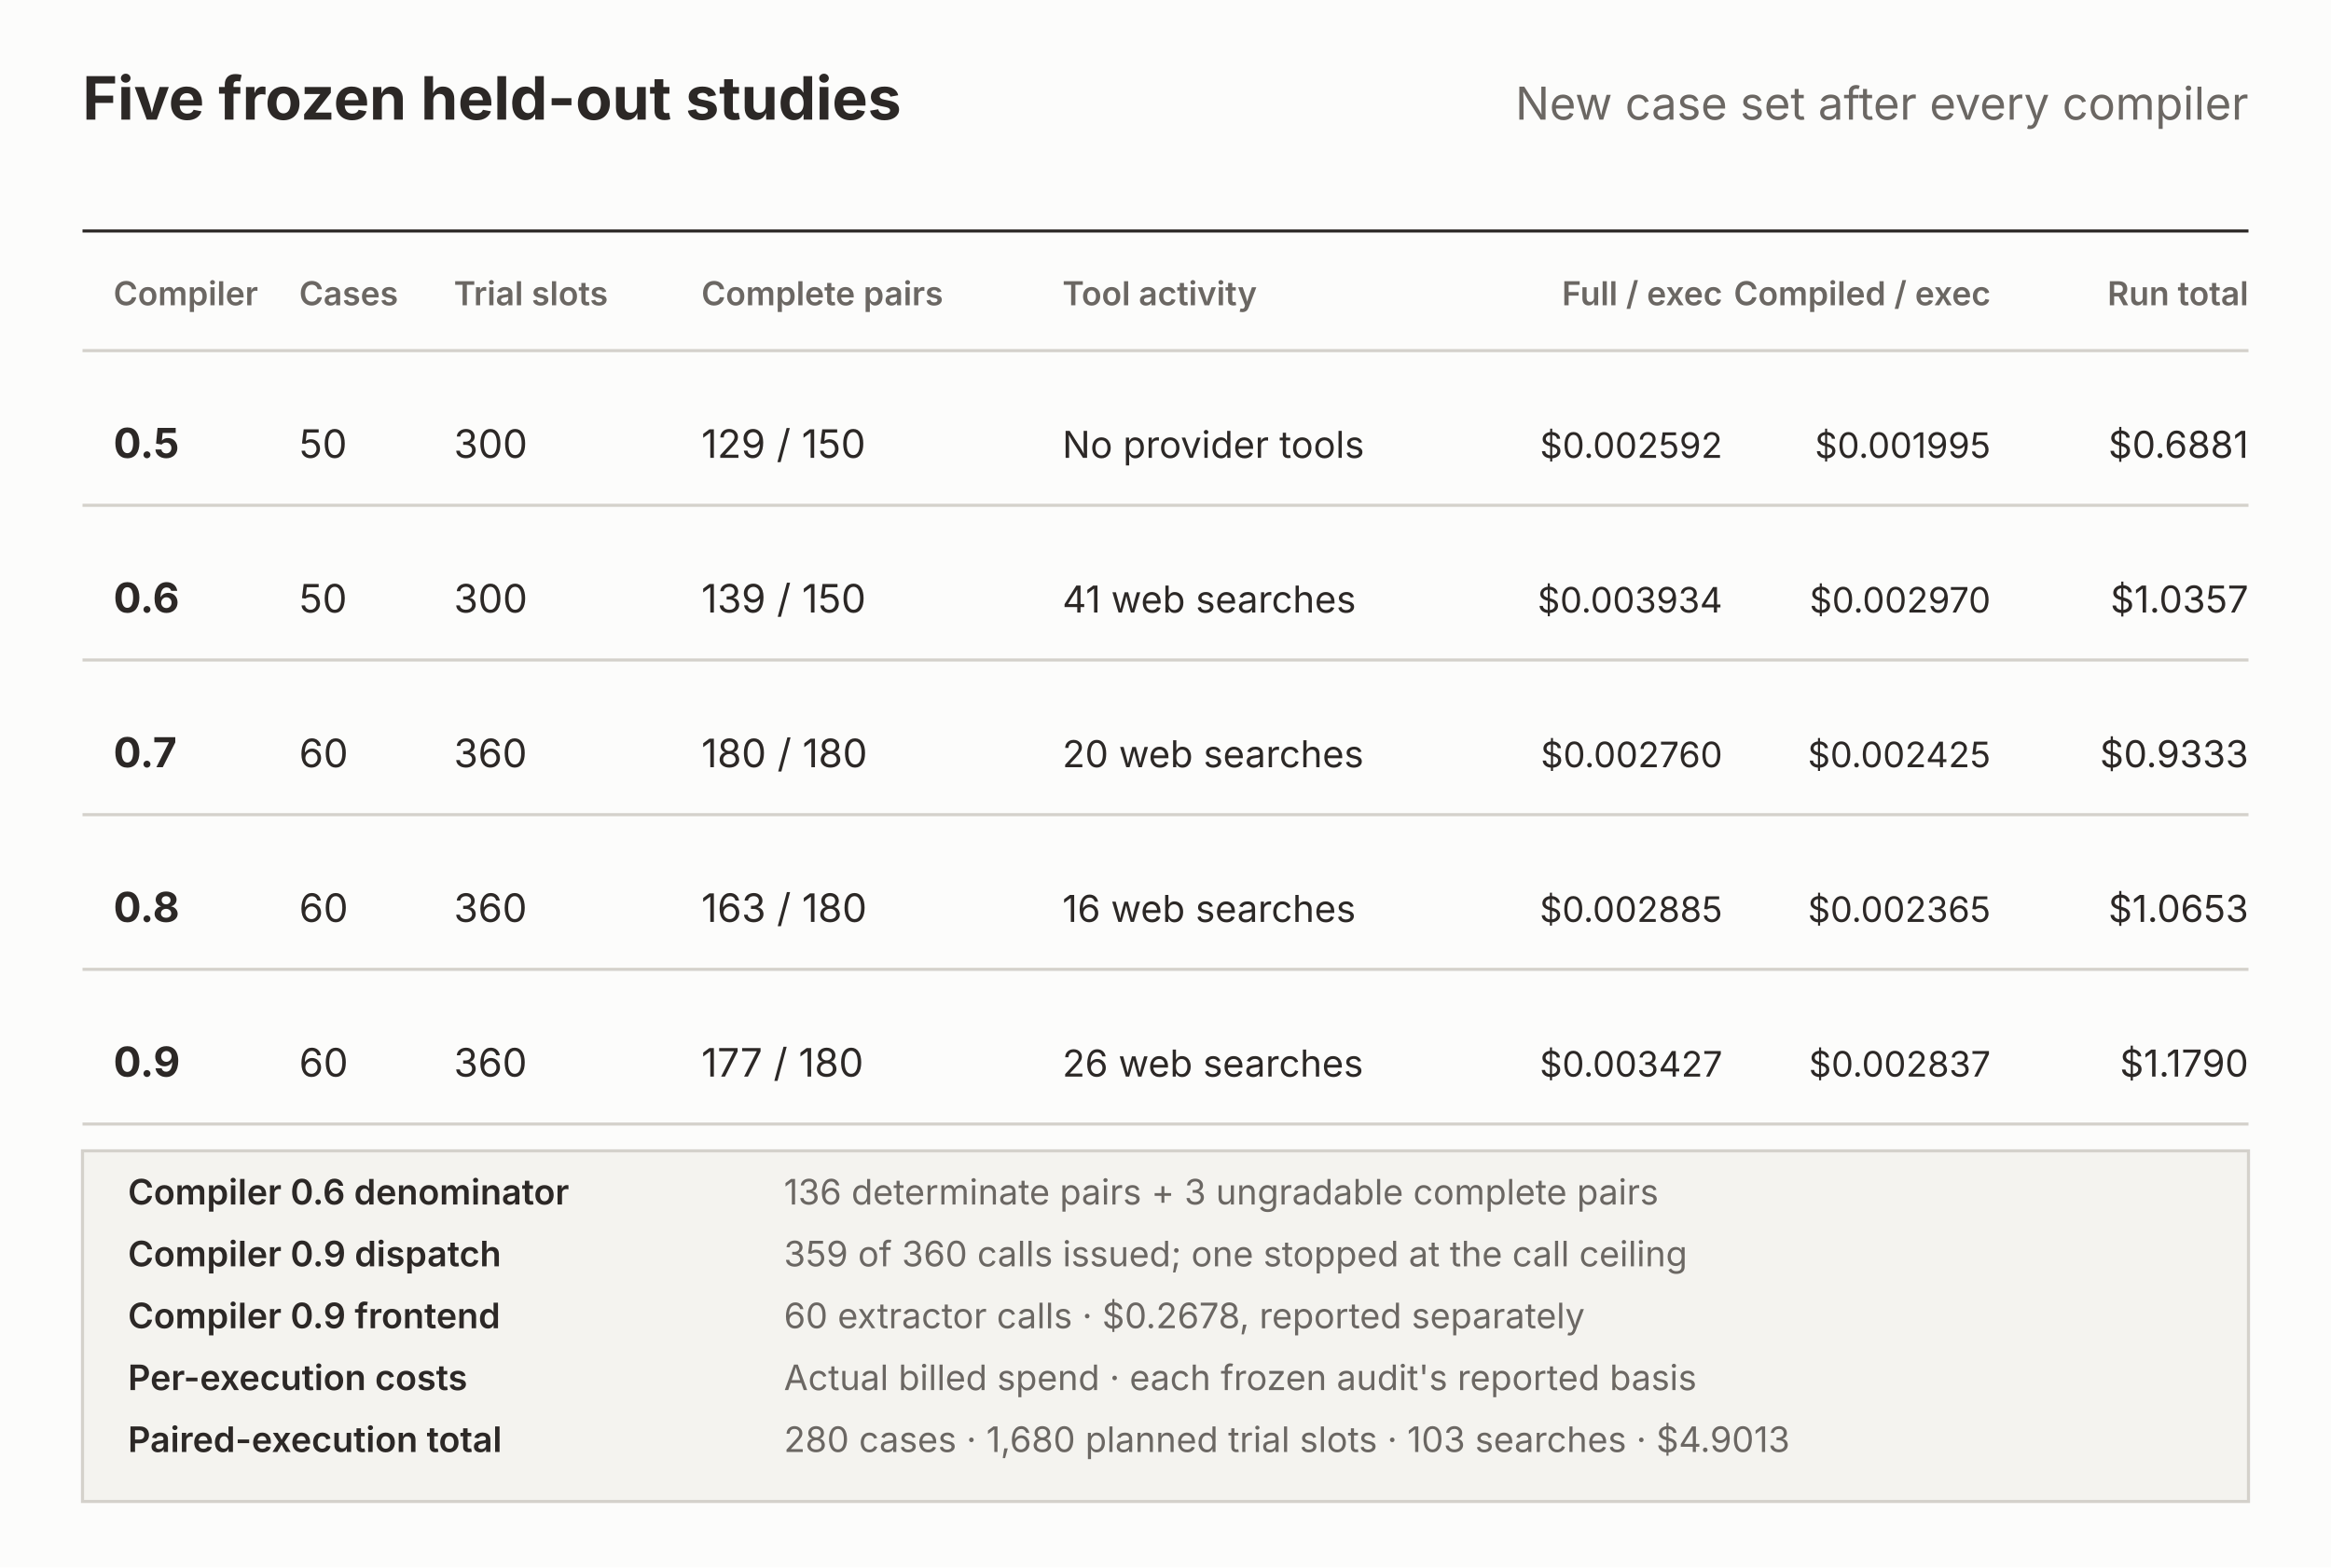
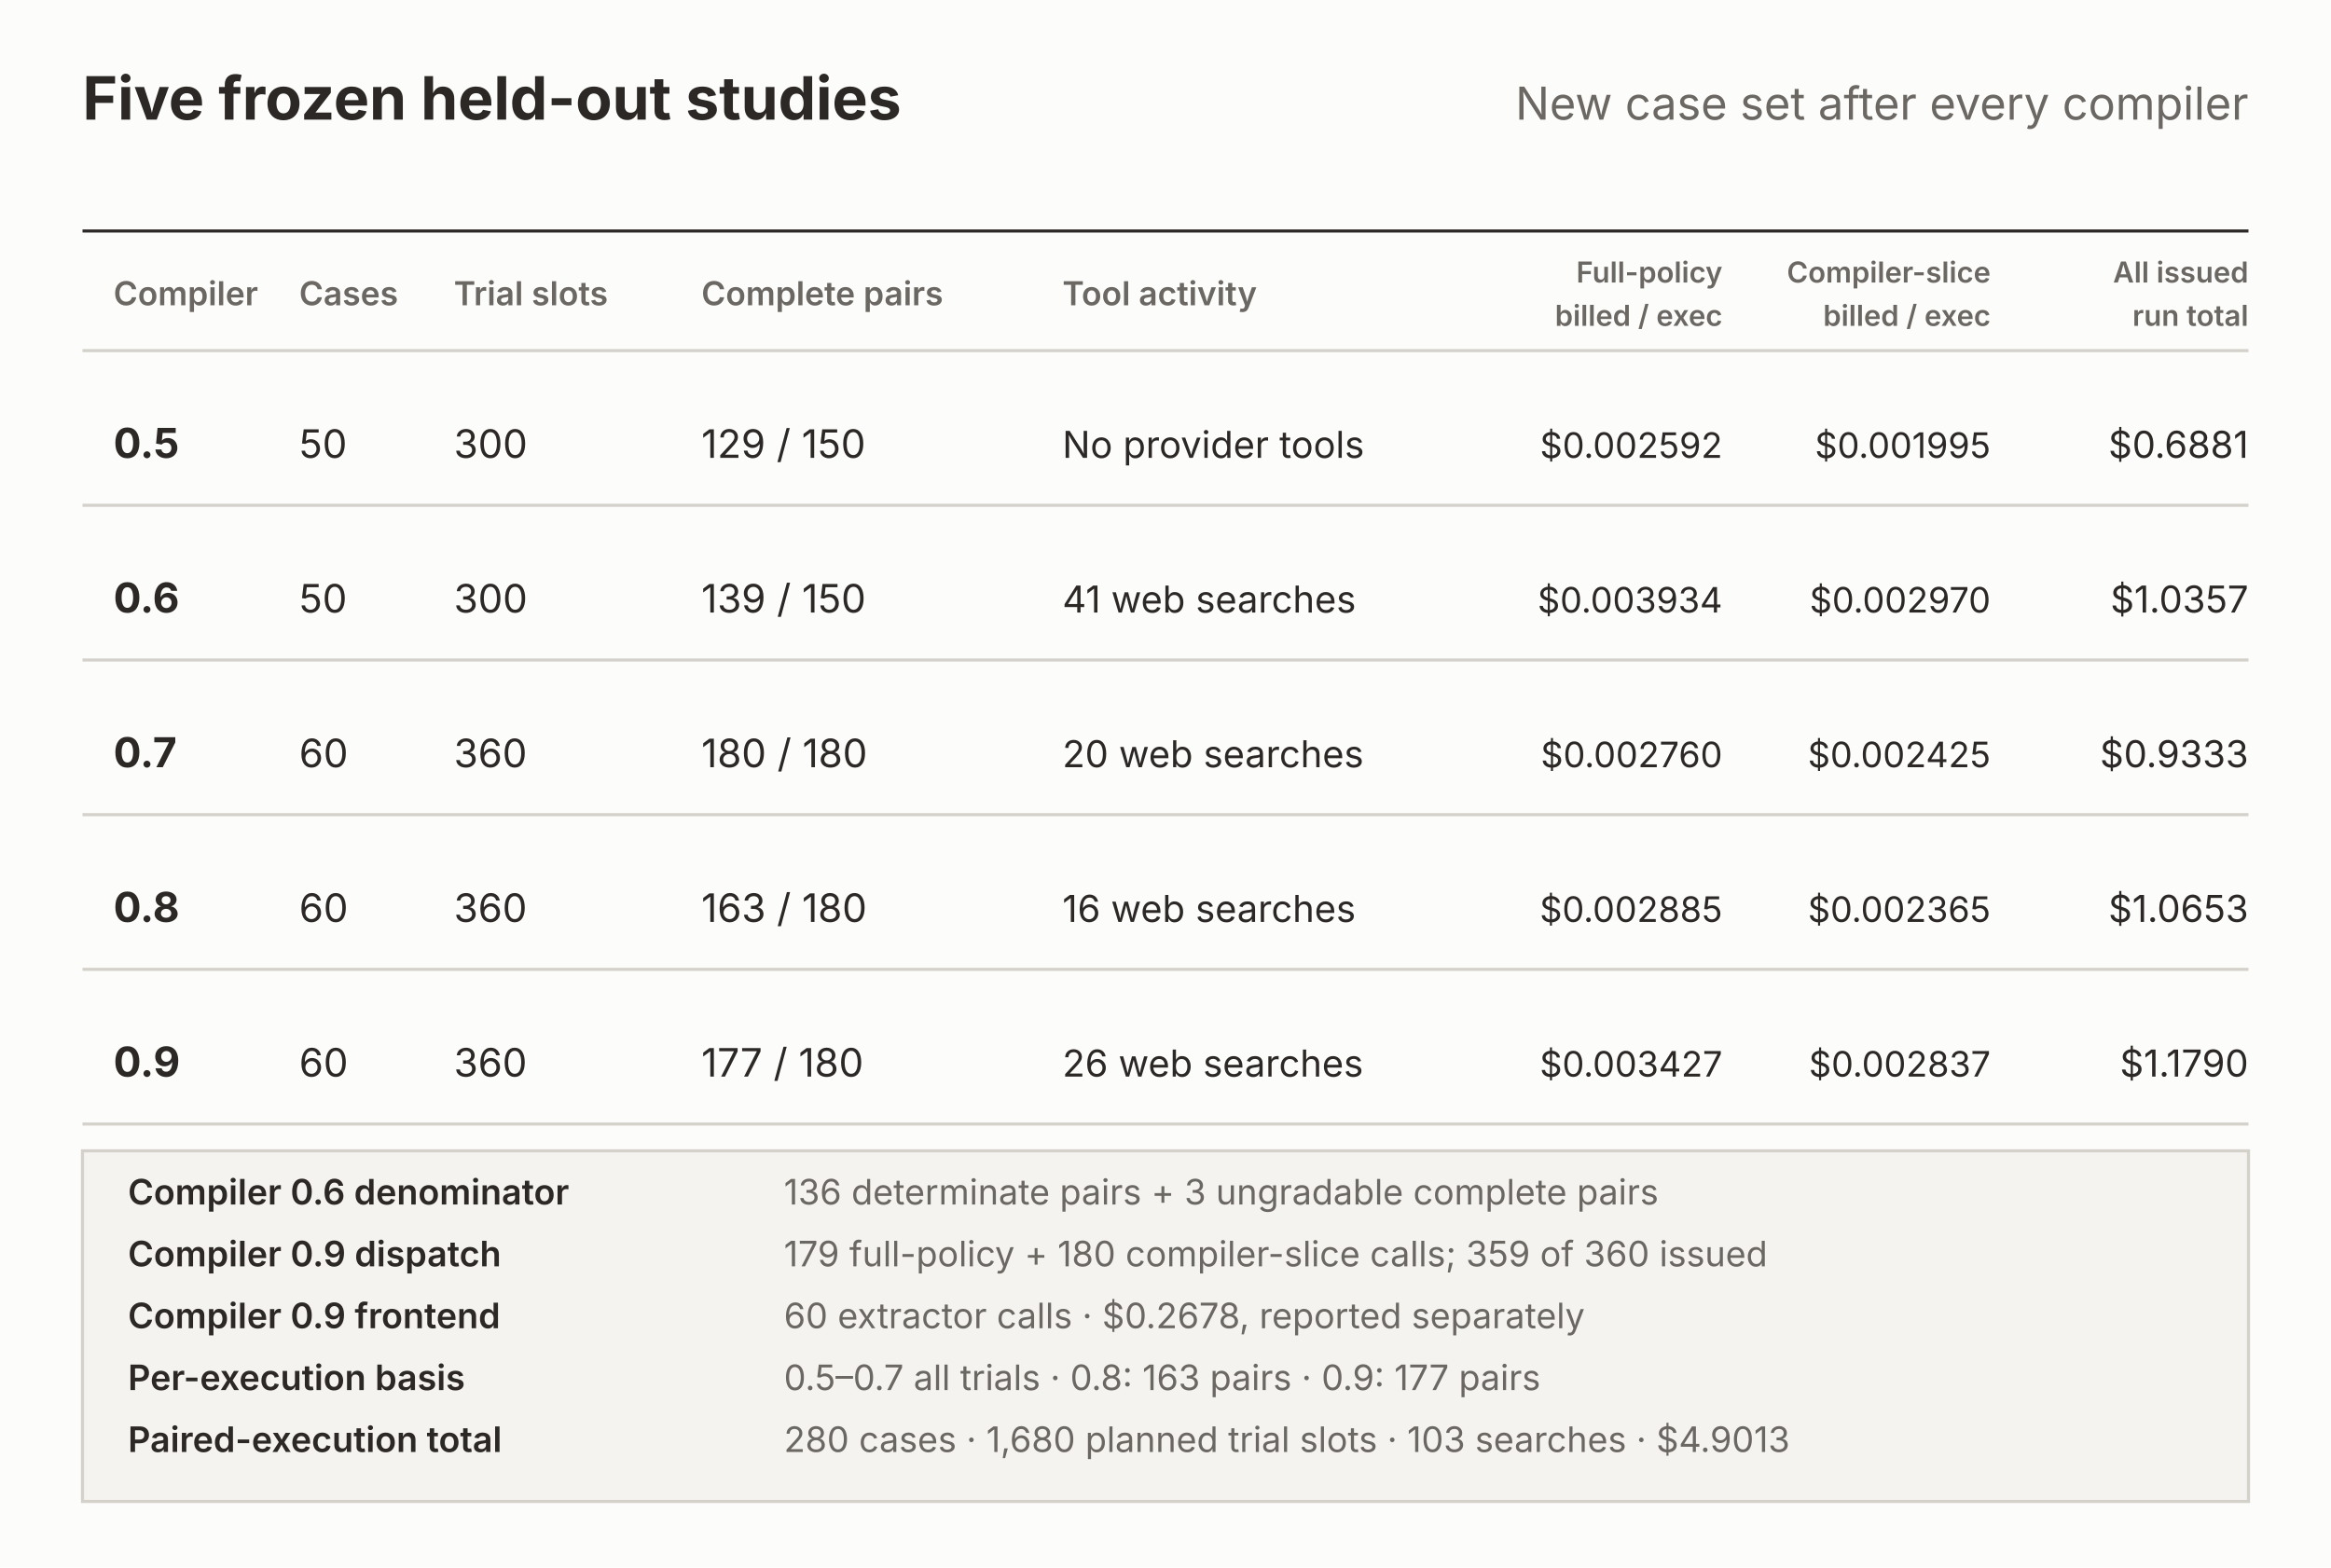
<svg xmlns="http://www.w3.org/2000/svg" width="1130" height="760" viewBox="0 0 1130 760" role="img" aria-labelledby="title description">
  <rect width="1130" height="760" fill="#fcfcfb" />
  <g font-family="-apple-system, BlinkMacSystemFont, 'Segoe UI', sans-serif" fill="#2c2826">
    <text x="40" y="58" font-size="29" font-weight="650">Five frozen held-out studies</text>
    <text x="1090" y="58" text-anchor="end" fill="#6b6763" font-size="22">New case set after every compiler</text>
    <line x1="40" y1="112" x2="1090" y2="112" stroke="#2c2826" stroke-width="1.5" />
    <text x="55" y="148" fill="#6b6763" font-size="16" font-weight="600">Compiler</text>
    <text x="145" y="148" fill="#6b6763" font-size="16" font-weight="600">Cases</text>
    <text x="220" y="148" fill="#6b6763" font-size="16" font-weight="600">Trial slots</text>
    <text x="340" y="148" fill="#6b6763" font-size="16" font-weight="600">Complete pairs</text>
    <text x="515" y="148" fill="#6b6763" font-size="16" font-weight="600">Tool activity</text>
-     <text x="835" y="148" text-anchor="end" fill="#6b6763" font-size="16" font-weight="600">Full / exec</text>
-     <text x="965" y="148" text-anchor="end" fill="#6b6763" font-size="16" font-weight="600">Compiled / exec</text>
-     <text x="1090" y="148" text-anchor="end" fill="#6b6763" font-size="16" font-weight="600">Run total</text>
+     <text x="835" y="137" text-anchor="end" fill="#6b6763" font-size="14" font-weight="600">Full-policy</text>
+     <text x="835" y="158" text-anchor="end" fill="#6b6763" font-size="14" font-weight="600">billed / exec</text>
+     <text x="965" y="137" text-anchor="end" fill="#6b6763" font-size="14" font-weight="600">Compiler-slice</text>
+     <text x="965" y="158" text-anchor="end" fill="#6b6763" font-size="14" font-weight="600">billed / exec</text>
+     <text x="1090" y="137" text-anchor="end" fill="#6b6763" font-size="14" font-weight="600">All issued</text>
+     <text x="1090" y="158" text-anchor="end" fill="#6b6763" font-size="14" font-weight="600">run total</text>
    <line x1="40" y1="170" x2="1090" y2="170" stroke="#d4d1cb" stroke-width="1.5" />
    <text x="55" y="222" font-size="20" font-weight="650">0.5</text>
    <text x="145" y="222" font-size="19">50</text>
    <text x="220" y="222" font-size="19">300</text>
    <text x="340" y="222" font-size="19">129 / 150</text>
    <text x="515" y="222" font-size="18">No provider tools</text>
    <text x="835" y="222" text-anchor="end" font-size="17">$0.002592</text>
    <text x="965" y="222" text-anchor="end" font-size="17">$0.001995</text>
    <text x="1090" y="222" text-anchor="end" font-size="18">$0.6881</text>
    <line x1="40" y1="245" x2="1090" y2="245" stroke="#d4d1cb" stroke-width="1.5" />
    <text x="55" y="297" font-size="20" font-weight="650">0.6</text>
    <text x="145" y="297" font-size="19">50</text>
    <text x="220" y="297" font-size="19">300</text>
    <text x="340" y="297" font-size="19">139 / 150</text>
    <text x="515" y="297" font-size="18">41 web searches</text>
    <text x="835" y="297" text-anchor="end" font-size="17">$0.003934</text>
    <text x="965" y="297" text-anchor="end" font-size="17">$0.002970</text>
    <text x="1090" y="297" text-anchor="end" font-size="18">$1.0357</text>
    <line x1="40" y1="320" x2="1090" y2="320" stroke="#d4d1cb" stroke-width="1.5" />
    <text x="55" y="372" font-size="20" font-weight="650">0.7</text>
    <text x="145" y="372" font-size="19">60</text>
    <text x="220" y="372" font-size="19">360</text>
    <text x="340" y="372" font-size="19">180 / 180</text>
    <text x="515" y="372" font-size="18">20 web searches</text>
    <text x="835" y="372" text-anchor="end" font-size="17">$0.002760</text>
    <text x="965" y="372" text-anchor="end" font-size="17">$0.002425</text>
    <text x="1090" y="372" text-anchor="end" font-size="18">$0.9333</text>
    <line x1="40" y1="395" x2="1090" y2="395" stroke="#d4d1cb" stroke-width="1.5" />
    <text x="55" y="447" font-size="20" font-weight="650">0.8</text>
    <text x="145" y="447" font-size="19">60</text>
    <text x="220" y="447" font-size="19">360</text>
    <text x="340" y="447" font-size="19">163 / 180</text>
    <text x="515" y="447" font-size="18">16 web searches</text>
    <text x="835" y="447" text-anchor="end" font-size="17">$0.002885</text>
    <text x="965" y="447" text-anchor="end" font-size="17">$0.002365</text>
    <text x="1090" y="447" text-anchor="end" font-size="18">$1.0653</text>
    <line x1="40" y1="470" x2="1090" y2="470" stroke="#d4d1cb" stroke-width="1.5" />
    <text x="55" y="522" font-size="20" font-weight="650">0.9</text>
    <text x="145" y="522" font-size="19">60</text>
    <text x="220" y="522" font-size="19">360</text>
    <text x="340" y="522" font-size="19">177 / 180</text>
    <text x="515" y="522" font-size="18">26 web searches</text>
    <text x="835" y="522" text-anchor="end" font-size="17">$0.003427</text>
    <text x="965" y="522" text-anchor="end" font-size="17">$0.002837</text>
    <text x="1090" y="522" text-anchor="end" font-size="18">$1.1790</text>
    <line x1="40" y1="545" x2="1090" y2="545" stroke="#d4d1cb" stroke-width="1.5" />
    <rect x="40" y="558" width="1050" height="170" fill="#f4f3ef" stroke="#d4d1cb" stroke-width="1.5" />
    <text x="62" y="584" font-size="17" font-weight="600">Compiler 0.6 denominator</text>
    <text x="380" y="584" fill="#6b6763" font-size="17">136 determinate pairs + 3 ungradable complete pairs</text>
    <text x="62" y="614" font-size="17" font-weight="600">Compiler 0.9 dispatch</text>
-     <text x="380" y="614" fill="#6b6763" font-size="17">359 of 360 calls issued; one stopped at the call ceiling</text>
+     <text x="380" y="614" fill="#6b6763" font-size="17">179 full-policy + 180 compiler-slice calls; 359 of 360 issued</text>
    <text x="62" y="644" font-size="17" font-weight="600">Compiler 0.9 frontend</text>
    <text x="380" y="644" fill="#6b6763" font-size="17">60 extractor calls · $0.2678, reported separately</text>
-     <text x="62" y="674" font-size="17" font-weight="600">Per-execution costs</text>
-     <text x="380" y="674" fill="#6b6763" font-size="17">Actual billed spend · each frozen audit's reported basis</text>
+     <text x="62" y="674" font-size="17" font-weight="600">Per-execution basis</text>
+     <text x="380" y="674" fill="#6b6763" font-size="17">0.5–0.7 all trials · 0.8: 163 pairs · 0.9: 177 pairs</text>
    <text x="62" y="704" font-size="17" font-weight="600">Paired-execution total</text>
    <text x="380" y="704" fill="#6b6763" font-size="17">280 cases · 1,680 planned trial slots · 103 searches · $4.9013</text>
  </g>
</svg>
